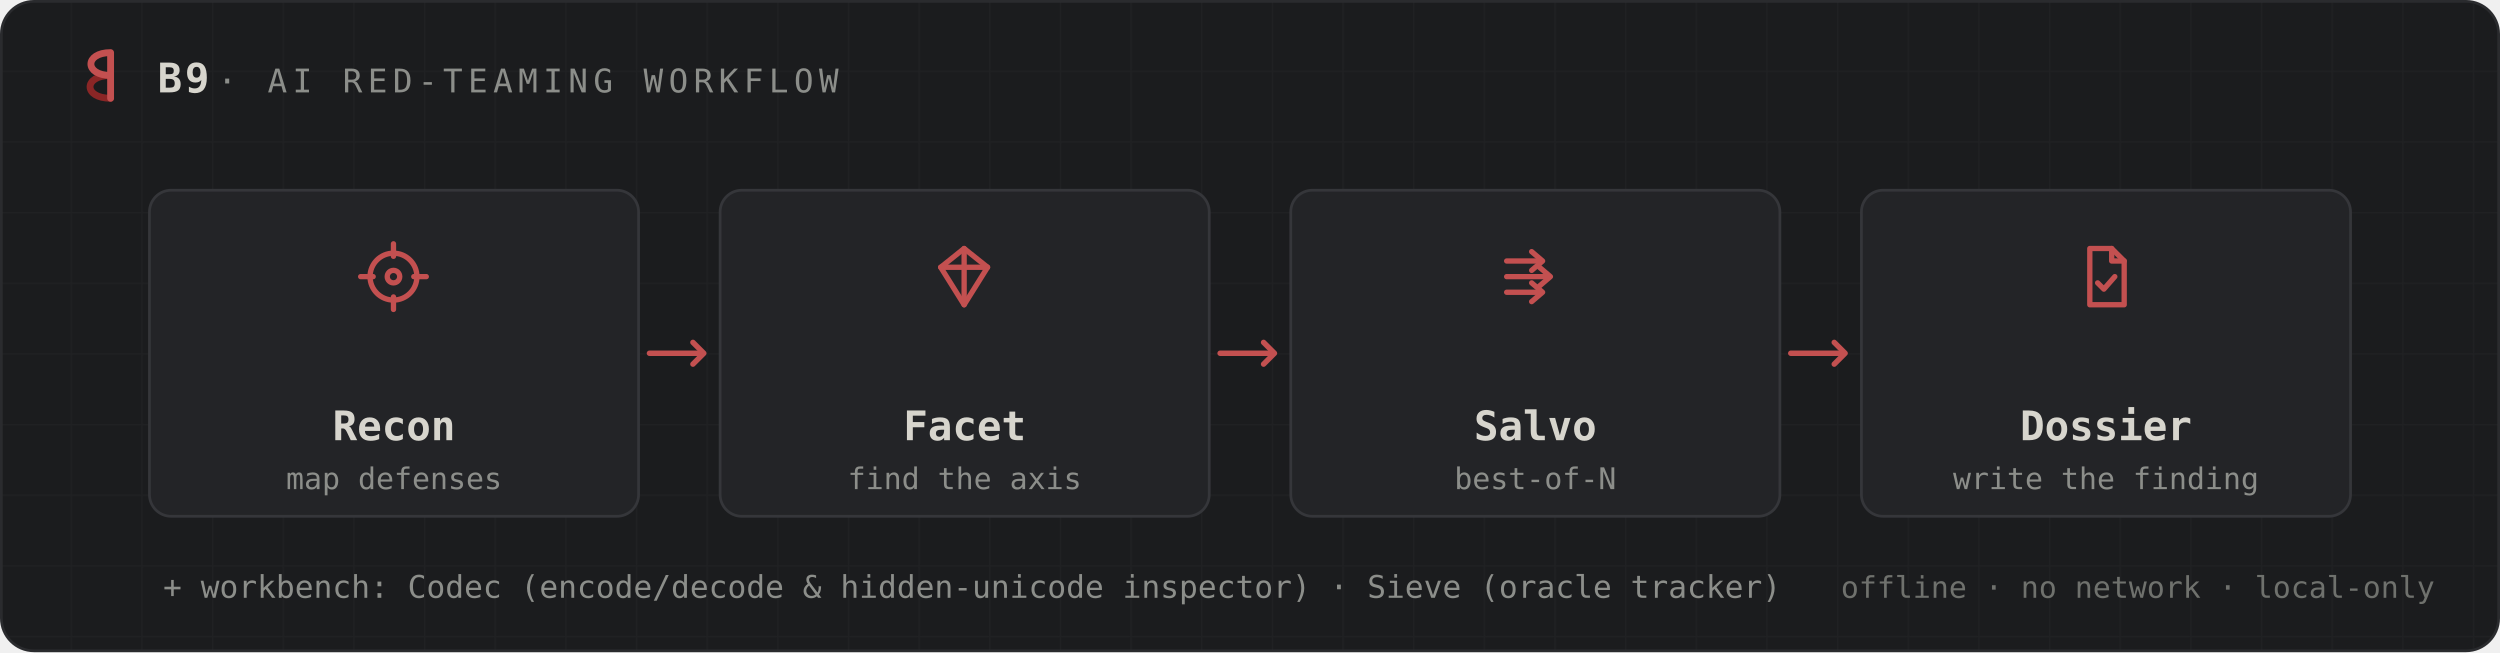
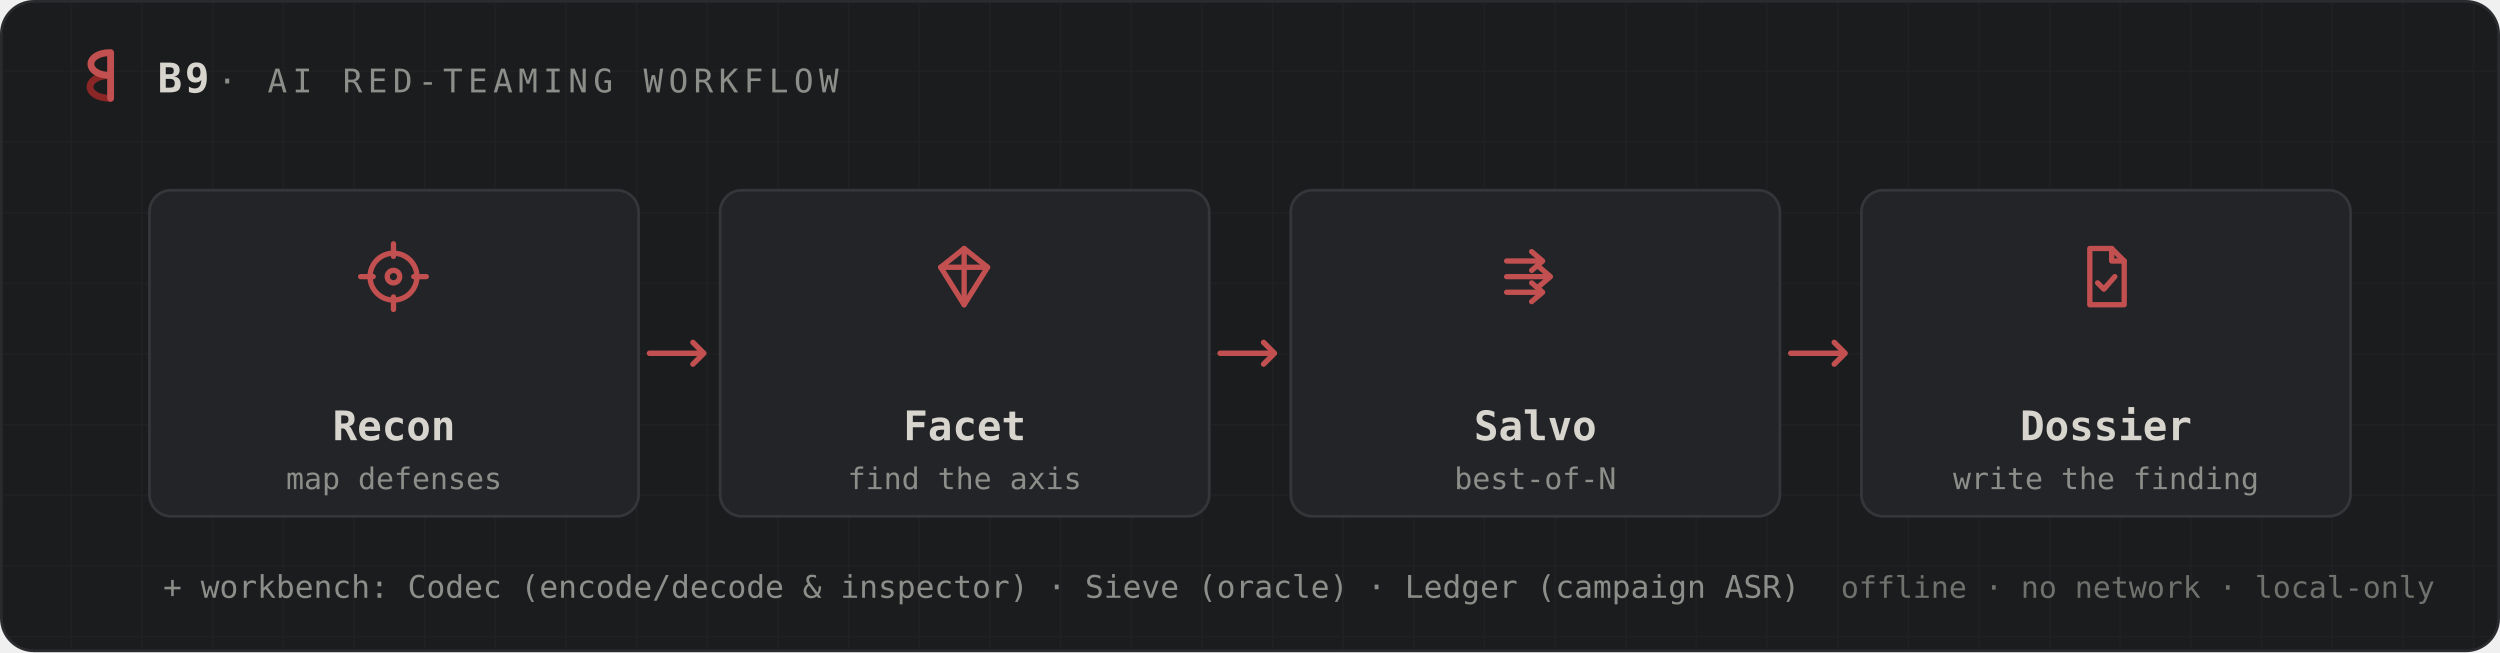
<svg xmlns="http://www.w3.org/2000/svg" width="920" height="240" viewBox="0 0 920 240" font-family="ui-monospace,SFMono-Regular,Menlo,Consolas,monospace" role="img" aria-label="B9 workflow: Recon to Facet to Salvo to Dossier">
  <rect x="0.5" y="0.5" width="919" height="239" rx="12" fill="#1b1c1e" stroke="#2a2b2e" />
  <defs>
    <pattern id="g" width="26" height="26" patternUnits="userSpaceOnUse">
      <path d="M26 0H0V26" fill="none" stroke="#ffffff" stroke-opacity="0.025" />
    </pattern>
  </defs>
  <rect x="1" y="1" width="918" height="238" rx="12" fill="url(#g)" />
  <g transform="translate(26,16) scale(0.42)" fill="none" stroke-linecap="round" stroke-linejoin="round">
    <path d="M35 28C11 28 11 48 35 48" stroke="#8a2626" stroke-width="6" />
    <path d="M35 8V48 M35 8C12 8 12 28 35 28" stroke="#c35050" stroke-width="6" />
  </g>
  <text x="58" y="34" fill="#d7d5cd" font-size="15" font-weight="700" letter-spacing="1">B9</text>
  <text x="80" y="34" fill="#8c8e8a" font-size="12" letter-spacing="2">· AI RED-TEAMING WORKFLOW</text>
  <g stroke-linecap="round" stroke-linejoin="round" fill="none">
    <rect x="55" y="70" width="180" height="120" rx="8" fill="#232427" stroke="#35363a" />
    <rect x="265" y="70" width="180" height="120" rx="8" fill="#232427" stroke="#35363a" />
    <rect x="475" y="70" width="180" height="120" rx="8" fill="#232427" stroke="#35363a" />
    <rect x="685" y="70" width="180" height="120" rx="8" fill="#232427" stroke="#35363a" />
    <g transform="translate(131,88) scale(1.15)" stroke="#c35050" stroke-width="1.7">
      <circle cx="12" cy="12" r="7.5" />
      <circle cx="12" cy="12" r="2" />
      <path d="M12 1.5v4" />
      <path d="M12 18.5v4" />
      <path d="M1.5 12h4" />
      <path d="M18.5 12h4" />
    </g>
    <g transform="translate(341,88) scale(1.15)" stroke="#c35050" stroke-width="1.7">
      <path d="M12 3l7.5 6L12 21 4.5 9z" />
      <path d="M4.5 9h15" />
      <path d="M12 3v18" />
    </g>
    <g transform="translate(551,88) scale(1.15)" stroke="#c35050" stroke-width="1.7">
      <path d="M3 7h10" />
      <path d="M3 12h13" />
      <path d="M3 17h10" />
      <path d="M11 4l3.5 3-3.5 3" />
      <path d="M13.5 9l3.5 3-3.5 3" />
      <path d="M11 14l3.5 3-3.5 3" />
    </g>
    <g transform="translate(761,88) scale(1.15)" stroke="#c35050" stroke-width="1.7">
      <path d="M7 3h7l4 4v14H7z" />
      <path d="M14 3v4h4" />
      <path d="M9.5 14l2 2 3.5-4" />
    </g>
    <g stroke="#c35050" stroke-width="2">
      <path d="M239 130h18" />
      <path d="M255 126l4 4-4 4" />
      <path d="M449 130h18" />
      <path d="M465 126l4 4-4 4" />
      <path d="M659 130h18" />
      <path d="M675 126l4 4-4 4" />
    </g>
  </g>
  <g text-anchor="middle" font-family="ui-monospace,SFMono-Regular,Menlo,Consolas,monospace">
    <text x="145" y="162" fill="#d7d5cd" font-size="15" font-weight="700">Recon</text>
    <text x="145" y="180" fill="#8c8e8a" font-size="11">map defenses</text>
    <text x="355" y="162" fill="#d7d5cd" font-size="15" font-weight="700">Facet</text>
    <text x="355" y="180" fill="#8c8e8a" font-size="11">find the axis</text>
    <text x="565" y="162" fill="#d7d5cd" font-size="15" font-weight="700">Salvo</text>
    <text x="565" y="180" fill="#8c8e8a" font-size="11">best-of-N</text>
    <text x="775" y="162" fill="#d7d5cd" font-size="15" font-weight="700">Dossier</text>
    <text x="775" y="180" fill="#8c8e8a" font-size="11">write the finding</text>
  </g>
-   <text x="60" y="220" fill="#8c8e8a" font-size="11.5">+ workbench: Codec (encode/decode &amp; hidden-unicode inspector) · Sieve (oracle tracker)</text>
+   <text x="60" y="220" fill="#8c8e8a" font-size="11.5">+ workbench: Codec (encode/decode &amp; inspector) · Sieve (oracle) · Ledger (campaign ASR)</text>
  <text x="896" y="220" text-anchor="end" fill="#6f716d" font-size="11">offline · no network · local-only</text>
</svg>
